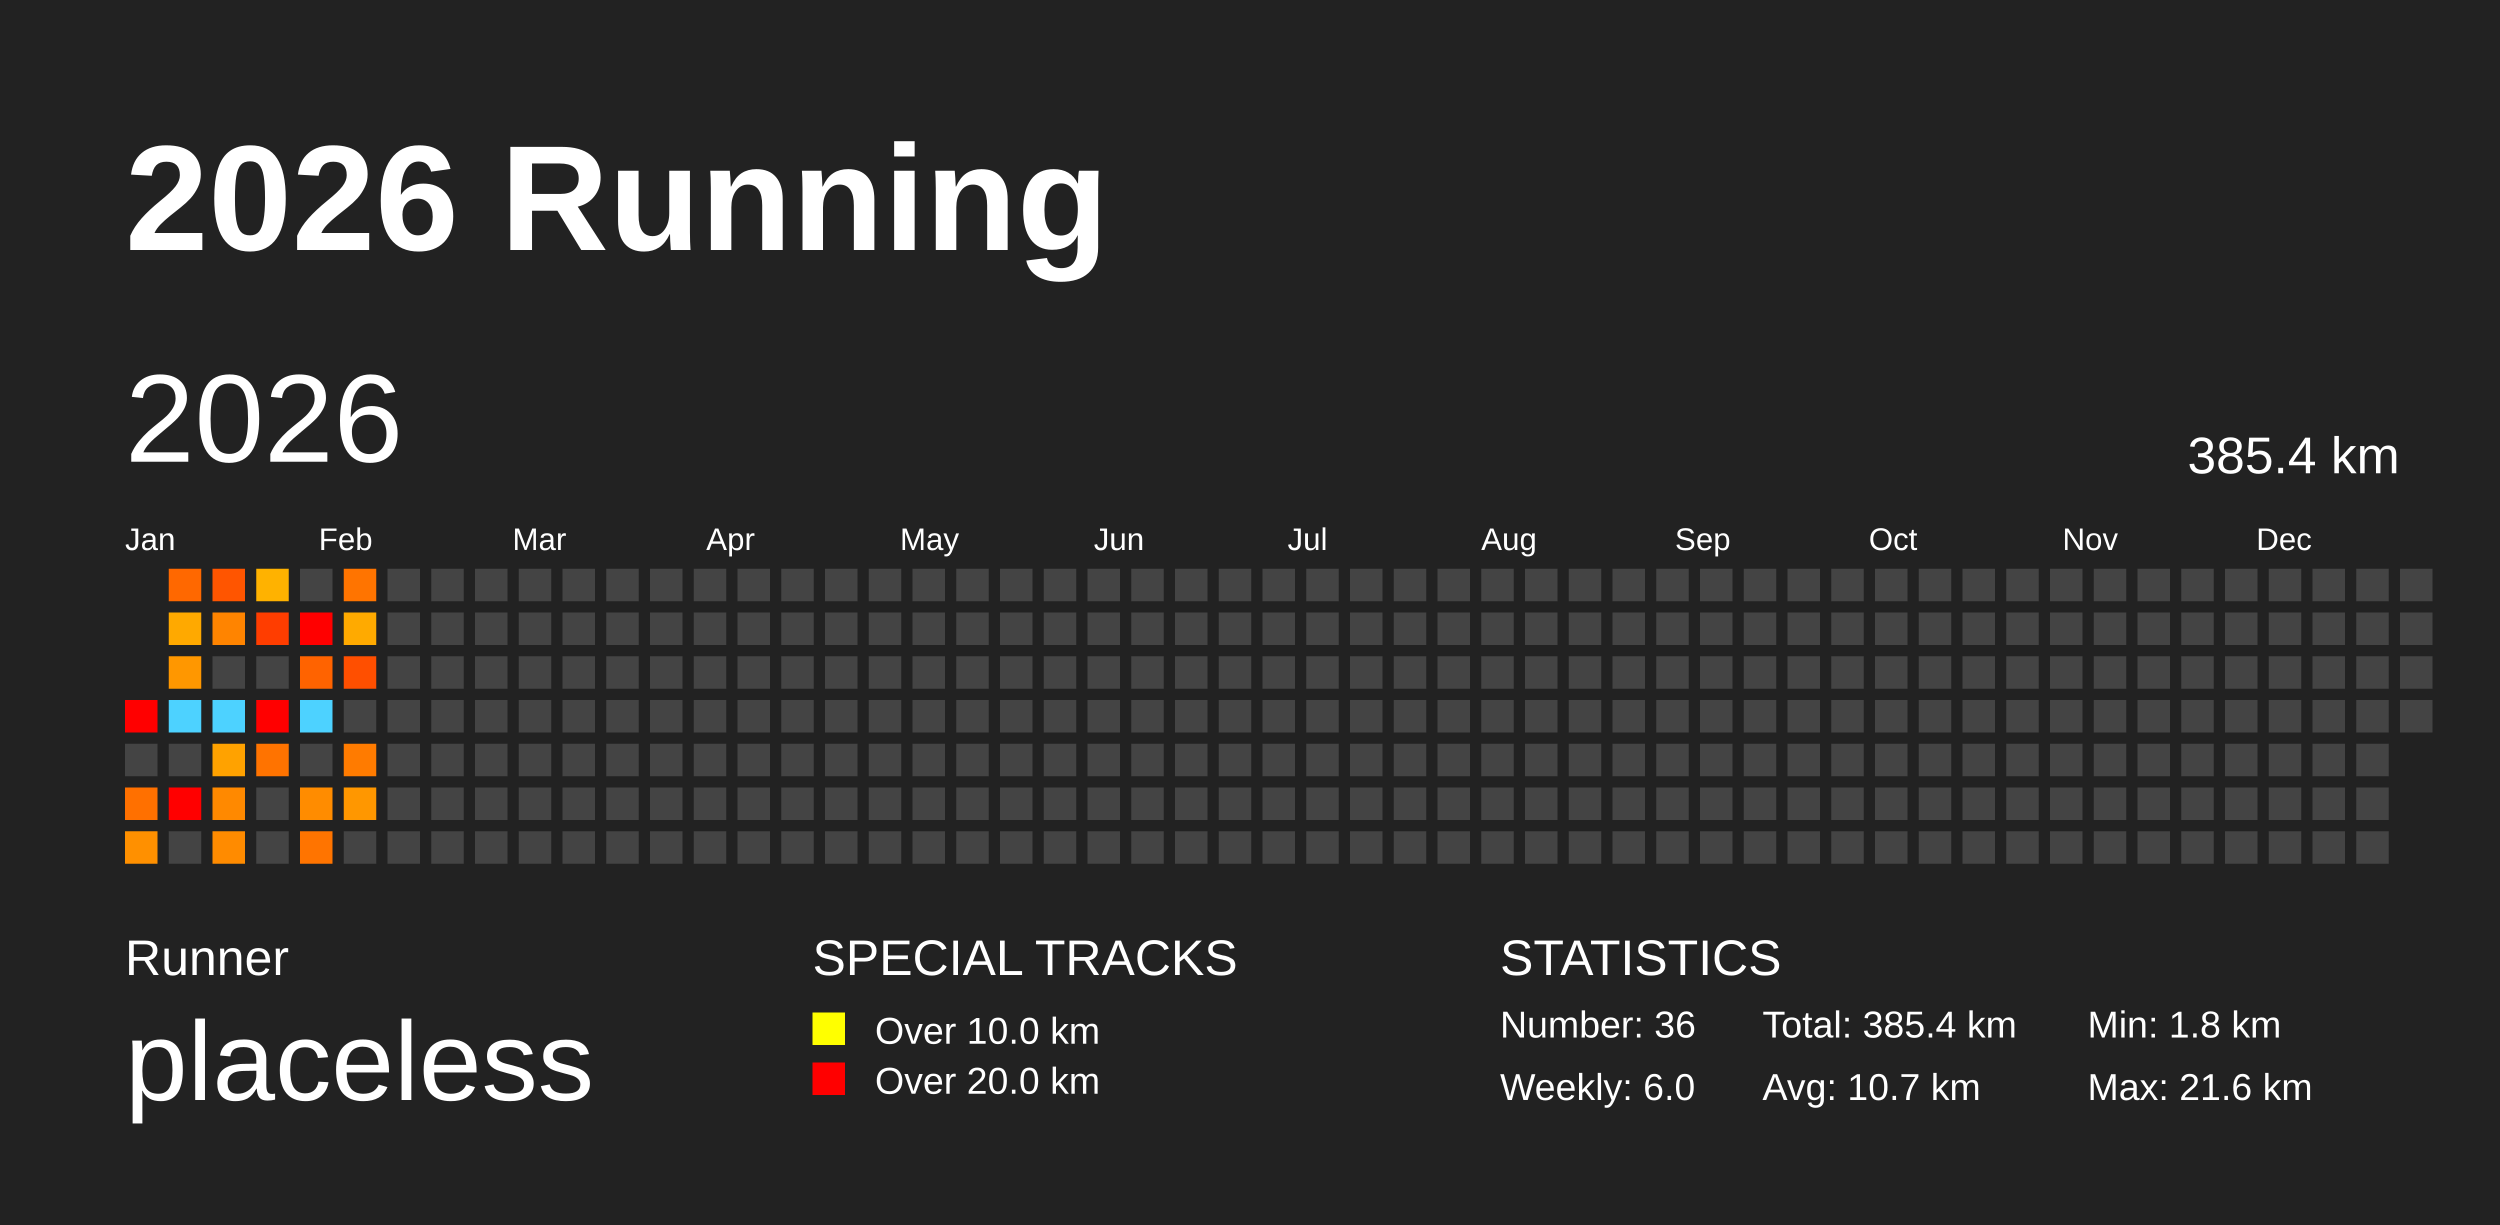
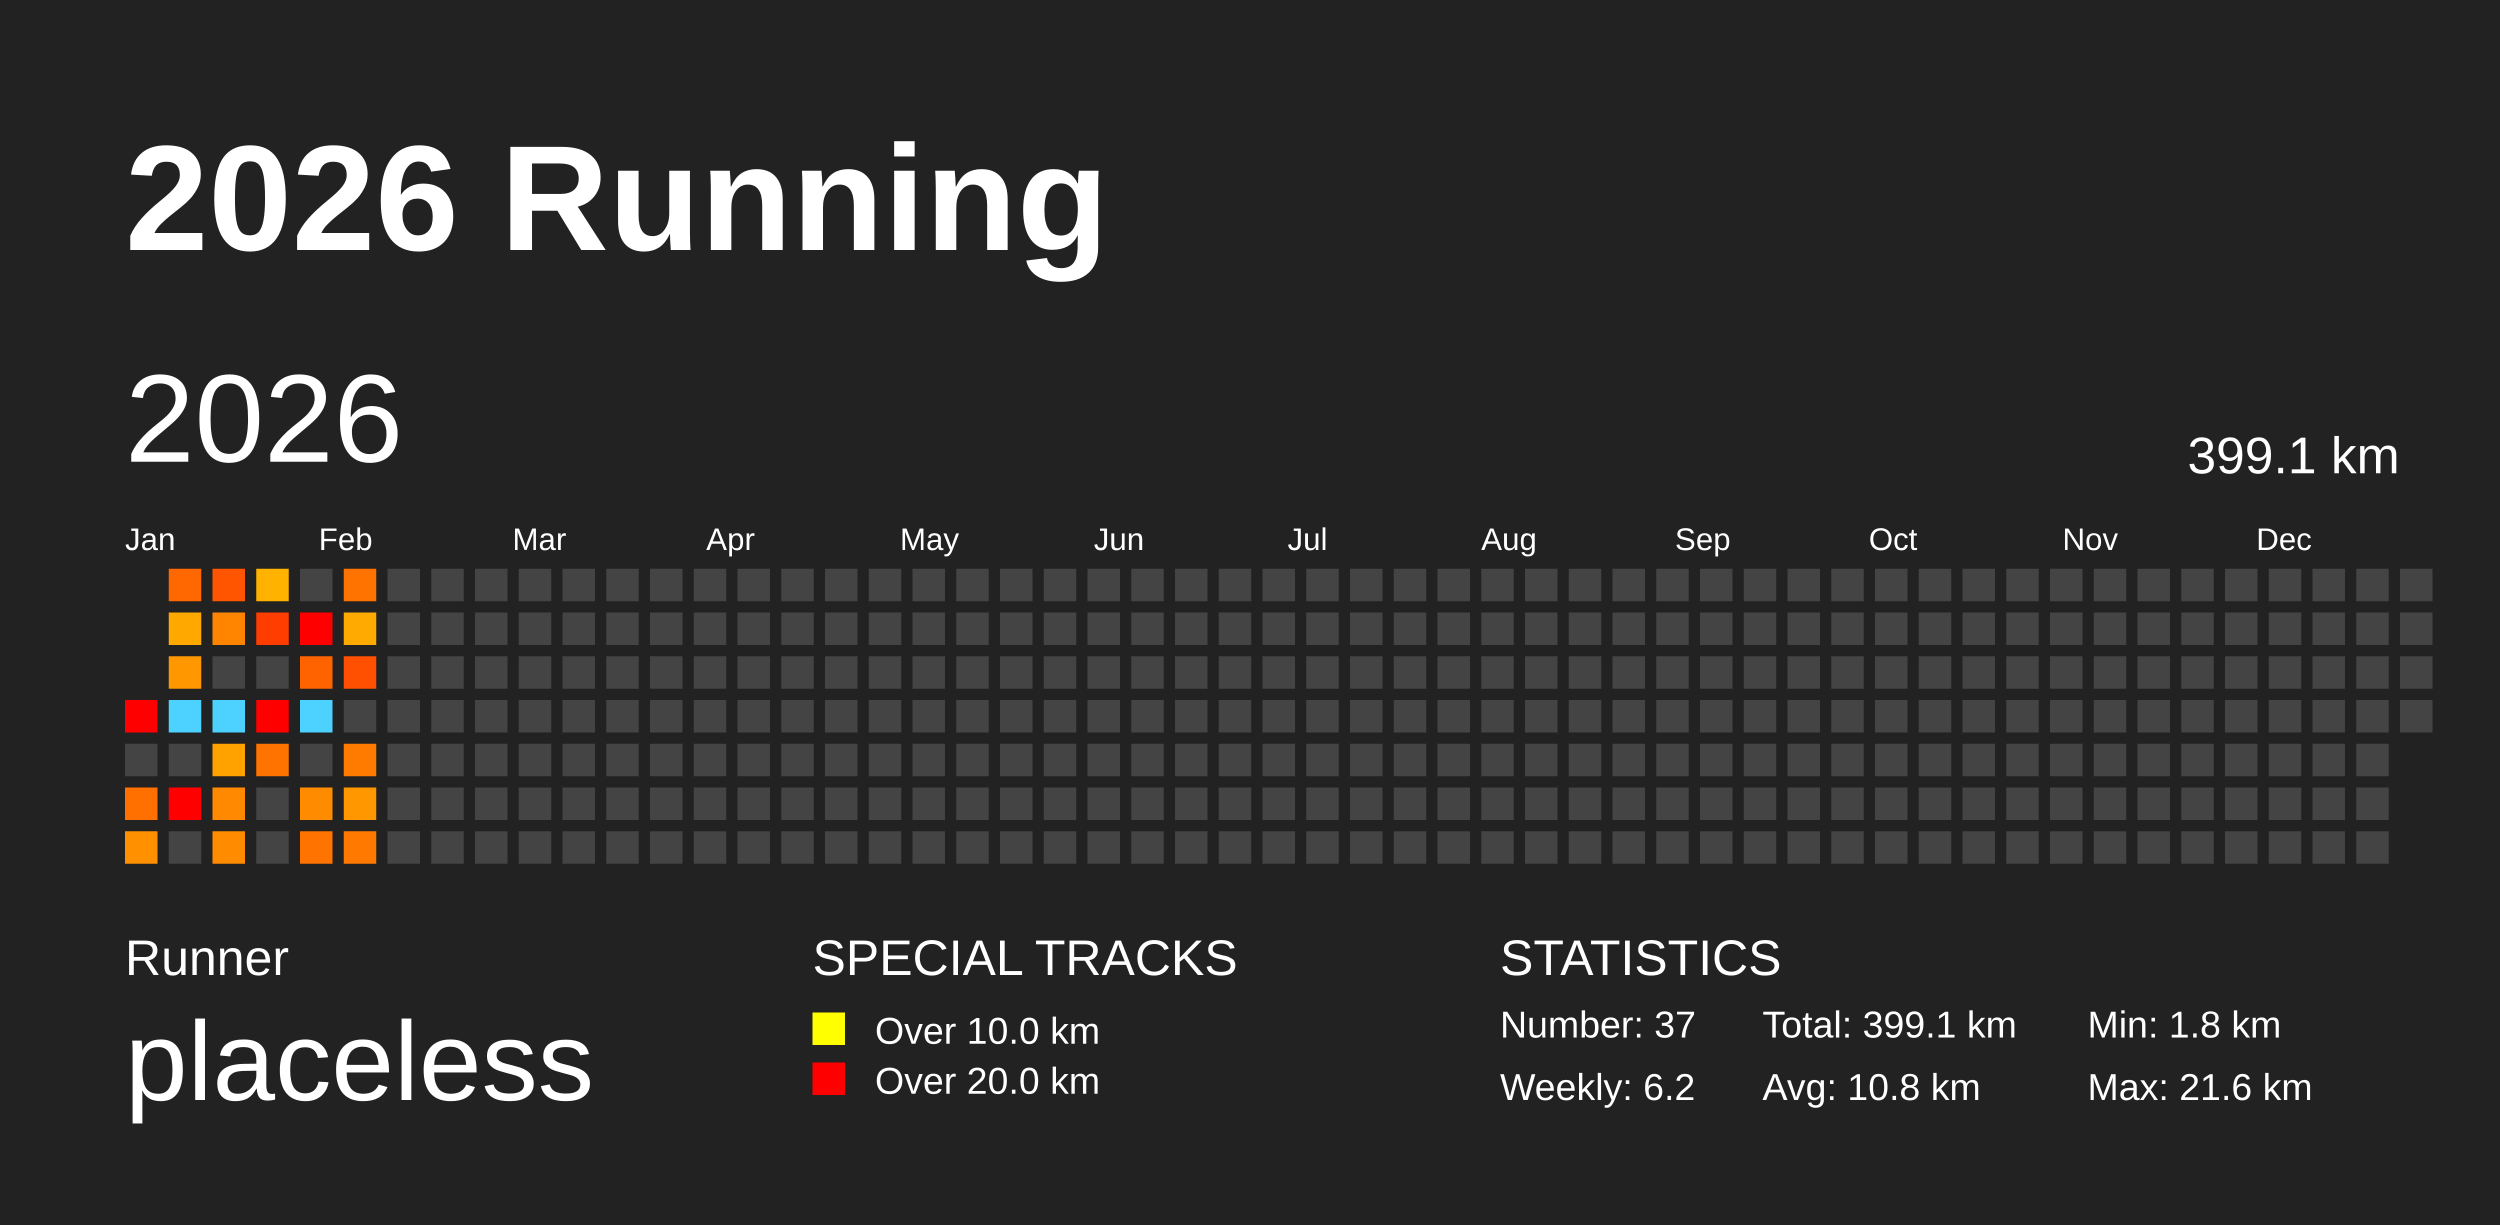
<svg xmlns="http://www.w3.org/2000/svg" baseProfile="full" height="98mm" version="1.1" viewBox="0,0,200,98" width="200mm">
  <defs />
  <rect fill="#222222" height="98" width="200" x="0" y="0" />
  <text fill="#FFFFFF" style="font-size:12px; font-family:Arial; font-weight:bold;" x="10" y="20">2026 Running</text>
  <text fill="#FFFFFF" style="font-size:4px; font-family:Arial" x="10" y="78">Runner</text>
  <text fill="#FFFFFF" style="font-size:9px; font-family:Arial" x="10" y="88">placeless</text>
  <text fill="#FFFFFF" style="font-size:4px; font-family:Arial" x="65" y="78">SPECIAL TRACKS</text>
  <rect fill="yellow" height="2.6" width="2.6" x="65" y="81" />
  <text fill="#FFFFFF" style="font-size:3px; font-family:Arial" x="70" y="83.5">Over 10.0 km</text>
  <rect fill="red" height="2.6" width="2.6" x="65" y="85" />
  <text fill="#FFFFFF" style="font-size:3px; font-family:Arial" x="70" y="87.5">Over 20.0 km</text>
  <text fill="#FFFFFF" style="font-size:4px; font-family:Arial" x="120" y="78">STATISTICS</text>
-   <text fill="#FFFFFF" style="font-size:3px; font-family:Arial" x="120" y="83">Number: 36</text>
-   <text fill="#FFFFFF" style="font-size:3px; font-family:Arial" x="120" y="88">Weekly: 6.0</text>
-   <text fill="#FFFFFF" style="font-size:3px; font-family:Arial" x="141" y="83">Total: 385.4 km</text>
-   <text fill="#FFFFFF" style="font-size:3px; font-family:Arial" x="141" y="88">Avg: 10.7 km</text>
+   <text fill="#FFFFFF" style="font-size:3px; font-family:Arial" x="120" y="83">Number: 37</text>
+   <text fill="#FFFFFF" style="font-size:3px; font-family:Arial" x="120" y="88">Weekly: 6.2</text>
+   <text fill="#FFFFFF" style="font-size:3px; font-family:Arial" x="141" y="83">Total: 399.1 km</text>
+   <text fill="#FFFFFF" style="font-size:3px; font-family:Arial" x="141" y="88">Avg: 10.8 km</text>
  <text fill="#FFFFFF" style="font-size:3px; font-family:Arial" x="167" y="83">Min: 1.8 km</text>
  <text fill="#FFFFFF" style="font-size:3px; font-family:Arial" x="167" y="88">Max: 21.6 km</text>
  <text dominant-baseline="hanging" fill="#FFFFFF" style="font-size:10.0px; font-family:Arial;" x="10" y="30">2026</text>
-   <text dominant-baseline="hanging" fill="#FFFFFF" style="font-size:4.125px; font-family:Arial;" x="175" y="35">385.4 km</text>
+   <text dominant-baseline="hanging" fill="#FFFFFF" style="font-size:4.125px; font-family:Arial;" x="175" y="35">399.1 km</text>
  <text fill="#FFFFFF" style="font-size:2.5px; font-family:Arial" x="10.0" y="44">Jan</text>
  <text fill="#FFFFFF" style="font-size:2.5px; font-family:Arial" x="25.5" y="44">Feb</text>
  <text fill="#FFFFFF" style="font-size:2.5px; font-family:Arial" x="41.0" y="44">Mar</text>
  <text fill="#FFFFFF" style="font-size:2.5px; font-family:Arial" x="56.5" y="44">Apr</text>
  <text fill="#FFFFFF" style="font-size:2.5px; font-family:Arial" x="72.0" y="44">May</text>
  <text fill="#FFFFFF" style="font-size:2.5px; font-family:Arial" x="87.5" y="44">Jun</text>
  <text fill="#FFFFFF" style="font-size:2.5px; font-family:Arial" x="103.0" y="44">Jul</text>
  <text fill="#FFFFFF" style="font-size:2.5px; font-family:Arial" x="118.5" y="44">Aug</text>
  <text fill="#FFFFFF" style="font-size:2.5px; font-family:Arial" x="134.0" y="44">Sep</text>
  <text fill="#FFFFFF" style="font-size:2.5px; font-family:Arial" x="149.5" y="44">Oct</text>
  <text fill="#FFFFFF" style="font-size:2.5px; font-family:Arial" x="165.0" y="44">Nov</text>
  <text fill="#FFFFFF" style="font-size:2.5px; font-family:Arial" x="180.5" y="44">Dec</text>
  <rect fill="red" height="2.6" width="2.6" x="10.0" y="56.0" />
  <rect fill="#444444" height="2.6" width="2.6" x="10.0" y="59.5" />
  <rect fill="#ff7000" height="2.6" width="2.6" x="10.0" y="63.0" />
  <rect fill="#ff9000" height="2.6" width="2.6" x="10.0" y="66.5" />
  <rect fill="#ff6800" height="2.6" width="2.6" x="13.5" y="45.5" />
  <rect fill="#ffa900" height="2.6" width="2.6" x="13.5" y="49.0" />
  <rect fill="#ff9700" height="2.6" width="2.6" x="13.5" y="52.5" />
  <rect fill="#4dd2ff" height="2.6" width="2.6" x="13.5" y="56.0" />
  <rect fill="#444444" height="2.6" width="2.6" x="13.5" y="59.5" />
  <rect fill="red" height="2.6" width="2.6" x="13.5" y="63.0" />
  <rect fill="#444444" height="2.6" width="2.6" x="13.5" y="66.5" />
  <rect fill="#ff5500" height="2.6" width="2.6" x="17.0" y="45.5" />
  <rect fill="#ff8400" height="2.6" width="2.6" x="17.0" y="49.0" />
  <rect fill="#444444" height="2.6" width="2.6" x="17.0" y="52.5" />
  <rect fill="#4dd2ff" height="2.6" width="2.6" x="17.0" y="56.0" />
  <rect fill="#ffa200" height="2.6" width="2.6" x="17.0" y="59.5" />
  <rect fill="#ff8900" height="2.6" width="2.6" x="17.0" y="63.0" />
  <rect fill="#ff8b00" height="2.6" width="2.6" x="17.0" y="66.5" />
  <rect fill="#ffb200" height="2.6" width="2.6" x="20.5" y="45.5" />
  <rect fill="#ff3d00" height="2.6" width="2.6" x="20.5" y="49.0" />
  <rect fill="#444444" height="2.6" width="2.6" x="20.5" y="52.5" />
  <rect fill="red" height="2.6" width="2.6" x="20.5" y="56.0" />
  <rect fill="#ff7300" height="2.6" width="2.6" x="20.5" y="59.5" />
  <rect fill="#444444" height="2.6" width="2.6" x="20.5" y="63.0" />
  <rect fill="#444444" height="2.6" width="2.6" x="20.5" y="66.5" />
  <rect fill="#444444" height="2.6" width="2.6" x="24.0" y="45.5" />
  <rect fill="red" height="2.6" width="2.6" x="24.0" y="49.0" />
  <rect fill="#ff6300" height="2.6" width="2.6" x="24.0" y="52.5" />
  <rect fill="#4dd2ff" height="2.6" width="2.6" x="24.0" y="56.0" />
  <rect fill="#444444" height="2.6" width="2.6" x="24.0" y="59.5" />
  <rect fill="#ff8c00" height="2.6" width="2.6" x="24.0" y="63.0" />
  <rect fill="#ff7400" height="2.6" width="2.6" x="24.0" y="66.5" />
  <rect fill="#ff7400" height="2.6" width="2.6" x="27.5" y="45.5" />
  <rect fill="#ffaa00" height="2.6" width="2.6" x="27.5" y="49.0" />
  <rect fill="#ff4f00" height="2.6" width="2.6" x="27.5" y="52.5" />
  <rect fill="#444444" height="2.6" width="2.6" x="27.5" y="56.0" />
  <rect fill="#ff7b00" height="2.6" width="2.6" x="27.5" y="59.5" />
  <rect fill="#ff9700" height="2.6" width="2.6" x="27.5" y="63.0" />
-   <rect fill="#444444" height="2.6" width="2.6" x="27.5" y="66.5" />
+   <rect fill="#ff7900" height="2.6" width="2.6" x="27.5" y="66.5" />
  <rect fill="#444444" height="2.6" width="2.6" x="31.0" y="45.5" />
  <rect fill="#444444" height="2.6" width="2.6" x="31.0" y="49.0" />
  <rect fill="#444444" height="2.6" width="2.6" x="31.0" y="52.5" />
  <rect fill="#444444" height="2.6" width="2.6" x="31.0" y="56.0" />
  <rect fill="#444444" height="2.6" width="2.6" x="31.0" y="59.5" />
  <rect fill="#444444" height="2.6" width="2.6" x="31.0" y="63.0" />
  <rect fill="#444444" height="2.6" width="2.6" x="31.0" y="66.5" />
  <rect fill="#444444" height="2.6" width="2.6" x="34.5" y="45.5" />
  <rect fill="#444444" height="2.6" width="2.6" x="34.5" y="49.0" />
  <rect fill="#444444" height="2.6" width="2.6" x="34.5" y="52.5" />
  <rect fill="#444444" height="2.6" width="2.6" x="34.5" y="56.0" />
  <rect fill="#444444" height="2.6" width="2.6" x="34.5" y="59.5" />
  <rect fill="#444444" height="2.6" width="2.6" x="34.5" y="63.0" />
  <rect fill="#444444" height="2.6" width="2.6" x="34.5" y="66.5" />
  <rect fill="#444444" height="2.6" width="2.6" x="38.0" y="45.5" />
  <rect fill="#444444" height="2.6" width="2.6" x="38.0" y="49.0" />
  <rect fill="#444444" height="2.6" width="2.6" x="38.0" y="52.5" />
  <rect fill="#444444" height="2.6" width="2.6" x="38.0" y="56.0" />
  <rect fill="#444444" height="2.6" width="2.6" x="38.0" y="59.5" />
  <rect fill="#444444" height="2.6" width="2.6" x="38.0" y="63.0" />
  <rect fill="#444444" height="2.6" width="2.6" x="38.0" y="66.5" />
  <rect fill="#444444" height="2.6" width="2.6" x="41.5" y="45.5" />
  <rect fill="#444444" height="2.6" width="2.6" x="41.5" y="49.0" />
  <rect fill="#444444" height="2.6" width="2.6" x="41.5" y="52.5" />
  <rect fill="#444444" height="2.6" width="2.6" x="41.5" y="56.0" />
  <rect fill="#444444" height="2.6" width="2.6" x="41.5" y="59.5" />
  <rect fill="#444444" height="2.6" width="2.6" x="41.5" y="63.0" />
  <rect fill="#444444" height="2.6" width="2.6" x="41.5" y="66.5" />
  <rect fill="#444444" height="2.6" width="2.6" x="45.0" y="45.5" />
  <rect fill="#444444" height="2.6" width="2.6" x="45.0" y="49.0" />
  <rect fill="#444444" height="2.6" width="2.6" x="45.0" y="52.5" />
  <rect fill="#444444" height="2.6" width="2.6" x="45.0" y="56.0" />
  <rect fill="#444444" height="2.6" width="2.6" x="45.0" y="59.5" />
  <rect fill="#444444" height="2.6" width="2.6" x="45.0" y="63.0" />
  <rect fill="#444444" height="2.6" width="2.6" x="45.0" y="66.5" />
  <rect fill="#444444" height="2.6" width="2.6" x="48.5" y="45.5" />
  <rect fill="#444444" height="2.6" width="2.6" x="48.5" y="49.0" />
  <rect fill="#444444" height="2.6" width="2.6" x="48.5" y="52.5" />
  <rect fill="#444444" height="2.6" width="2.6" x="48.5" y="56.0" />
  <rect fill="#444444" height="2.6" width="2.6" x="48.5" y="59.5" />
  <rect fill="#444444" height="2.6" width="2.6" x="48.5" y="63.0" />
  <rect fill="#444444" height="2.6" width="2.6" x="48.5" y="66.5" />
  <rect fill="#444444" height="2.6" width="2.6" x="52.0" y="45.5" />
  <rect fill="#444444" height="2.6" width="2.6" x="52.0" y="49.0" />
  <rect fill="#444444" height="2.6" width="2.6" x="52.0" y="52.5" />
  <rect fill="#444444" height="2.6" width="2.6" x="52.0" y="56.0" />
  <rect fill="#444444" height="2.6" width="2.6" x="52.0" y="59.5" />
  <rect fill="#444444" height="2.6" width="2.6" x="52.0" y="63.0" />
  <rect fill="#444444" height="2.6" width="2.6" x="52.0" y="66.5" />
  <rect fill="#444444" height="2.6" width="2.6" x="55.5" y="45.5" />
  <rect fill="#444444" height="2.6" width="2.6" x="55.5" y="49.0" />
  <rect fill="#444444" height="2.6" width="2.6" x="55.5" y="52.5" />
  <rect fill="#444444" height="2.6" width="2.6" x="55.5" y="56.0" />
  <rect fill="#444444" height="2.6" width="2.6" x="55.5" y="59.5" />
  <rect fill="#444444" height="2.6" width="2.6" x="55.5" y="63.0" />
  <rect fill="#444444" height="2.6" width="2.6" x="55.5" y="66.5" />
  <rect fill="#444444" height="2.6" width="2.6" x="59.0" y="45.5" />
  <rect fill="#444444" height="2.6" width="2.6" x="59.0" y="49.0" />
  <rect fill="#444444" height="2.6" width="2.6" x="59.0" y="52.5" />
  <rect fill="#444444" height="2.6" width="2.6" x="59.0" y="56.0" />
  <rect fill="#444444" height="2.6" width="2.6" x="59.0" y="59.5" />
  <rect fill="#444444" height="2.6" width="2.6" x="59.0" y="63.0" />
  <rect fill="#444444" height="2.6" width="2.6" x="59.0" y="66.5" />
  <rect fill="#444444" height="2.6" width="2.6" x="62.5" y="45.5" />
  <rect fill="#444444" height="2.6" width="2.6" x="62.5" y="49.0" />
  <rect fill="#444444" height="2.6" width="2.6" x="62.5" y="52.5" />
  <rect fill="#444444" height="2.6" width="2.6" x="62.5" y="56.0" />
  <rect fill="#444444" height="2.6" width="2.6" x="62.5" y="59.5" />
  <rect fill="#444444" height="2.6" width="2.6" x="62.5" y="63.0" />
  <rect fill="#444444" height="2.6" width="2.6" x="62.5" y="66.5" />
  <rect fill="#444444" height="2.6" width="2.6" x="66.0" y="45.5" />
  <rect fill="#444444" height="2.6" width="2.6" x="66.0" y="49.0" />
  <rect fill="#444444" height="2.6" width="2.6" x="66.0" y="52.5" />
  <rect fill="#444444" height="2.6" width="2.6" x="66.0" y="56.0" />
  <rect fill="#444444" height="2.6" width="2.6" x="66.0" y="59.5" />
  <rect fill="#444444" height="2.6" width="2.6" x="66.0" y="63.0" />
  <rect fill="#444444" height="2.6" width="2.6" x="66.0" y="66.5" />
  <rect fill="#444444" height="2.6" width="2.6" x="69.5" y="45.5" />
  <rect fill="#444444" height="2.6" width="2.6" x="69.5" y="49.0" />
  <rect fill="#444444" height="2.6" width="2.6" x="69.5" y="52.5" />
  <rect fill="#444444" height="2.6" width="2.6" x="69.5" y="56.0" />
  <rect fill="#444444" height="2.6" width="2.6" x="69.5" y="59.5" />
  <rect fill="#444444" height="2.6" width="2.6" x="69.5" y="63.0" />
  <rect fill="#444444" height="2.6" width="2.6" x="69.5" y="66.5" />
  <rect fill="#444444" height="2.6" width="2.6" x="73.0" y="45.5" />
  <rect fill="#444444" height="2.6" width="2.6" x="73.0" y="49.0" />
  <rect fill="#444444" height="2.6" width="2.6" x="73.0" y="52.5" />
  <rect fill="#444444" height="2.6" width="2.6" x="73.0" y="56.0" />
  <rect fill="#444444" height="2.6" width="2.6" x="73.0" y="59.5" />
  <rect fill="#444444" height="2.6" width="2.6" x="73.0" y="63.0" />
  <rect fill="#444444" height="2.6" width="2.6" x="73.0" y="66.5" />
  <rect fill="#444444" height="2.6" width="2.6" x="76.5" y="45.5" />
  <rect fill="#444444" height="2.6" width="2.6" x="76.5" y="49.0" />
  <rect fill="#444444" height="2.6" width="2.6" x="76.5" y="52.5" />
  <rect fill="#444444" height="2.6" width="2.6" x="76.5" y="56.0" />
  <rect fill="#444444" height="2.6" width="2.6" x="76.5" y="59.5" />
  <rect fill="#444444" height="2.6" width="2.6" x="76.5" y="63.0" />
  <rect fill="#444444" height="2.6" width="2.6" x="76.5" y="66.5" />
  <rect fill="#444444" height="2.6" width="2.6" x="80.0" y="45.5" />
  <rect fill="#444444" height="2.6" width="2.6" x="80.0" y="49.0" />
  <rect fill="#444444" height="2.6" width="2.6" x="80.0" y="52.5" />
  <rect fill="#444444" height="2.6" width="2.6" x="80.0" y="56.0" />
  <rect fill="#444444" height="2.6" width="2.6" x="80.0" y="59.5" />
  <rect fill="#444444" height="2.6" width="2.6" x="80.0" y="63.0" />
  <rect fill="#444444" height="2.6" width="2.6" x="80.0" y="66.5" />
  <rect fill="#444444" height="2.6" width="2.6" x="83.5" y="45.5" />
  <rect fill="#444444" height="2.6" width="2.6" x="83.5" y="49.0" />
  <rect fill="#444444" height="2.6" width="2.6" x="83.5" y="52.5" />
  <rect fill="#444444" height="2.6" width="2.6" x="83.5" y="56.0" />
  <rect fill="#444444" height="2.6" width="2.6" x="83.5" y="59.5" />
  <rect fill="#444444" height="2.6" width="2.6" x="83.5" y="63.0" />
  <rect fill="#444444" height="2.6" width="2.6" x="83.5" y="66.5" />
  <rect fill="#444444" height="2.6" width="2.6" x="87.0" y="45.5" />
  <rect fill="#444444" height="2.6" width="2.6" x="87.0" y="49.0" />
  <rect fill="#444444" height="2.6" width="2.6" x="87.0" y="52.5" />
  <rect fill="#444444" height="2.6" width="2.6" x="87.0" y="56.0" />
  <rect fill="#444444" height="2.6" width="2.6" x="87.0" y="59.5" />
  <rect fill="#444444" height="2.6" width="2.6" x="87.0" y="63.0" />
  <rect fill="#444444" height="2.6" width="2.6" x="87.0" y="66.5" />
  <rect fill="#444444" height="2.6" width="2.6" x="90.5" y="45.5" />
  <rect fill="#444444" height="2.6" width="2.6" x="90.5" y="49.0" />
  <rect fill="#444444" height="2.6" width="2.6" x="90.5" y="52.5" />
  <rect fill="#444444" height="2.6" width="2.6" x="90.5" y="56.0" />
  <rect fill="#444444" height="2.6" width="2.6" x="90.5" y="59.5" />
  <rect fill="#444444" height="2.6" width="2.6" x="90.5" y="63.0" />
  <rect fill="#444444" height="2.6" width="2.6" x="90.5" y="66.5" />
  <rect fill="#444444" height="2.6" width="2.6" x="94.0" y="45.5" />
  <rect fill="#444444" height="2.6" width="2.6" x="94.0" y="49.0" />
  <rect fill="#444444" height="2.6" width="2.6" x="94.0" y="52.5" />
  <rect fill="#444444" height="2.6" width="2.6" x="94.0" y="56.0" />
  <rect fill="#444444" height="2.6" width="2.6" x="94.0" y="59.5" />
  <rect fill="#444444" height="2.6" width="2.6" x="94.0" y="63.0" />
  <rect fill="#444444" height="2.6" width="2.6" x="94.0" y="66.5" />
  <rect fill="#444444" height="2.6" width="2.6" x="97.5" y="45.5" />
  <rect fill="#444444" height="2.6" width="2.6" x="97.5" y="49.0" />
  <rect fill="#444444" height="2.6" width="2.6" x="97.5" y="52.5" />
  <rect fill="#444444" height="2.6" width="2.6" x="97.5" y="56.0" />
  <rect fill="#444444" height="2.6" width="2.6" x="97.5" y="59.5" />
  <rect fill="#444444" height="2.6" width="2.6" x="97.5" y="63.0" />
  <rect fill="#444444" height="2.6" width="2.6" x="97.5" y="66.5" />
  <rect fill="#444444" height="2.6" width="2.6" x="101.0" y="45.5" />
  <rect fill="#444444" height="2.6" width="2.6" x="101.0" y="49.0" />
  <rect fill="#444444" height="2.6" width="2.6" x="101.0" y="52.5" />
  <rect fill="#444444" height="2.6" width="2.6" x="101.0" y="56.0" />
  <rect fill="#444444" height="2.6" width="2.6" x="101.0" y="59.5" />
  <rect fill="#444444" height="2.6" width="2.6" x="101.0" y="63.0" />
  <rect fill="#444444" height="2.6" width="2.6" x="101.0" y="66.5" />
  <rect fill="#444444" height="2.6" width="2.6" x="104.5" y="45.5" />
  <rect fill="#444444" height="2.6" width="2.6" x="104.5" y="49.0" />
  <rect fill="#444444" height="2.6" width="2.6" x="104.5" y="52.5" />
  <rect fill="#444444" height="2.6" width="2.6" x="104.5" y="56.0" />
  <rect fill="#444444" height="2.6" width="2.6" x="104.5" y="59.5" />
  <rect fill="#444444" height="2.6" width="2.6" x="104.5" y="63.0" />
  <rect fill="#444444" height="2.6" width="2.6" x="104.5" y="66.5" />
  <rect fill="#444444" height="2.6" width="2.6" x="108.0" y="45.5" />
  <rect fill="#444444" height="2.6" width="2.6" x="108.0" y="49.0" />
  <rect fill="#444444" height="2.6" width="2.6" x="108.0" y="52.5" />
  <rect fill="#444444" height="2.6" width="2.6" x="108.0" y="56.0" />
  <rect fill="#444444" height="2.6" width="2.6" x="108.0" y="59.5" />
  <rect fill="#444444" height="2.6" width="2.6" x="108.0" y="63.0" />
  <rect fill="#444444" height="2.6" width="2.6" x="108.0" y="66.5" />
  <rect fill="#444444" height="2.6" width="2.6" x="111.5" y="45.5" />
  <rect fill="#444444" height="2.6" width="2.6" x="111.5" y="49.0" />
  <rect fill="#444444" height="2.6" width="2.6" x="111.5" y="52.5" />
  <rect fill="#444444" height="2.6" width="2.6" x="111.5" y="56.0" />
  <rect fill="#444444" height="2.6" width="2.6" x="111.5" y="59.5" />
  <rect fill="#444444" height="2.6" width="2.6" x="111.5" y="63.0" />
  <rect fill="#444444" height="2.6" width="2.6" x="111.5" y="66.5" />
  <rect fill="#444444" height="2.6" width="2.6" x="115.0" y="45.5" />
  <rect fill="#444444" height="2.6" width="2.6" x="115.0" y="49.0" />
  <rect fill="#444444" height="2.6" width="2.6" x="115.0" y="52.5" />
  <rect fill="#444444" height="2.6" width="2.6" x="115.0" y="56.0" />
  <rect fill="#444444" height="2.6" width="2.6" x="115.0" y="59.5" />
  <rect fill="#444444" height="2.6" width="2.6" x="115.0" y="63.0" />
  <rect fill="#444444" height="2.6" width="2.6" x="115.0" y="66.5" />
  <rect fill="#444444" height="2.6" width="2.6" x="118.5" y="45.5" />
  <rect fill="#444444" height="2.6" width="2.6" x="118.5" y="49.0" />
  <rect fill="#444444" height="2.6" width="2.6" x="118.5" y="52.5" />
  <rect fill="#444444" height="2.6" width="2.6" x="118.5" y="56.0" />
  <rect fill="#444444" height="2.6" width="2.6" x="118.5" y="59.5" />
  <rect fill="#444444" height="2.6" width="2.6" x="118.5" y="63.0" />
  <rect fill="#444444" height="2.6" width="2.6" x="118.5" y="66.5" />
  <rect fill="#444444" height="2.6" width="2.6" x="122.0" y="45.5" />
  <rect fill="#444444" height="2.6" width="2.6" x="122.0" y="49.0" />
  <rect fill="#444444" height="2.6" width="2.6" x="122.0" y="52.5" />
  <rect fill="#444444" height="2.6" width="2.6" x="122.0" y="56.0" />
  <rect fill="#444444" height="2.6" width="2.6" x="122.0" y="59.5" />
  <rect fill="#444444" height="2.6" width="2.6" x="122.0" y="63.0" />
  <rect fill="#444444" height="2.6" width="2.6" x="122.0" y="66.5" />
  <rect fill="#444444" height="2.6" width="2.6" x="125.5" y="45.5" />
  <rect fill="#444444" height="2.6" width="2.6" x="125.5" y="49.0" />
  <rect fill="#444444" height="2.6" width="2.6" x="125.5" y="52.5" />
  <rect fill="#444444" height="2.6" width="2.6" x="125.5" y="56.0" />
  <rect fill="#444444" height="2.6" width="2.6" x="125.5" y="59.5" />
  <rect fill="#444444" height="2.6" width="2.6" x="125.5" y="63.0" />
  <rect fill="#444444" height="2.6" width="2.6" x="125.5" y="66.5" />
  <rect fill="#444444" height="2.6" width="2.6" x="129.0" y="45.5" />
  <rect fill="#444444" height="2.6" width="2.6" x="129.0" y="49.0" />
  <rect fill="#444444" height="2.6" width="2.6" x="129.0" y="52.5" />
  <rect fill="#444444" height="2.6" width="2.6" x="129.0" y="56.0" />
  <rect fill="#444444" height="2.6" width="2.6" x="129.0" y="59.5" />
  <rect fill="#444444" height="2.6" width="2.6" x="129.0" y="63.0" />
  <rect fill="#444444" height="2.6" width="2.6" x="129.0" y="66.5" />
  <rect fill="#444444" height="2.6" width="2.6" x="132.5" y="45.5" />
  <rect fill="#444444" height="2.6" width="2.6" x="132.5" y="49.0" />
  <rect fill="#444444" height="2.6" width="2.6" x="132.5" y="52.5" />
  <rect fill="#444444" height="2.6" width="2.6" x="132.5" y="56.0" />
  <rect fill="#444444" height="2.6" width="2.6" x="132.5" y="59.5" />
  <rect fill="#444444" height="2.6" width="2.6" x="132.5" y="63.0" />
  <rect fill="#444444" height="2.6" width="2.6" x="132.5" y="66.5" />
  <rect fill="#444444" height="2.6" width="2.6" x="136.0" y="45.5" />
  <rect fill="#444444" height="2.6" width="2.6" x="136.0" y="49.0" />
  <rect fill="#444444" height="2.6" width="2.6" x="136.0" y="52.5" />
  <rect fill="#444444" height="2.6" width="2.6" x="136.0" y="56.0" />
  <rect fill="#444444" height="2.6" width="2.6" x="136.0" y="59.5" />
  <rect fill="#444444" height="2.6" width="2.6" x="136.0" y="63.0" />
  <rect fill="#444444" height="2.6" width="2.6" x="136.0" y="66.5" />
  <rect fill="#444444" height="2.6" width="2.6" x="139.5" y="45.5" />
  <rect fill="#444444" height="2.6" width="2.6" x="139.5" y="49.0" />
  <rect fill="#444444" height="2.6" width="2.6" x="139.5" y="52.5" />
  <rect fill="#444444" height="2.6" width="2.6" x="139.5" y="56.0" />
  <rect fill="#444444" height="2.6" width="2.6" x="139.5" y="59.5" />
  <rect fill="#444444" height="2.6" width="2.6" x="139.5" y="63.0" />
  <rect fill="#444444" height="2.6" width="2.6" x="139.5" y="66.5" />
  <rect fill="#444444" height="2.6" width="2.6" x="143.0" y="45.5" />
  <rect fill="#444444" height="2.6" width="2.6" x="143.0" y="49.0" />
  <rect fill="#444444" height="2.6" width="2.6" x="143.0" y="52.5" />
  <rect fill="#444444" height="2.6" width="2.6" x="143.0" y="56.0" />
  <rect fill="#444444" height="2.6" width="2.6" x="143.0" y="59.5" />
  <rect fill="#444444" height="2.6" width="2.6" x="143.0" y="63.0" />
  <rect fill="#444444" height="2.6" width="2.6" x="143.0" y="66.5" />
  <rect fill="#444444" height="2.6" width="2.6" x="146.5" y="45.5" />
  <rect fill="#444444" height="2.6" width="2.6" x="146.5" y="49.0" />
  <rect fill="#444444" height="2.6" width="2.6" x="146.5" y="52.5" />
  <rect fill="#444444" height="2.6" width="2.6" x="146.5" y="56.0" />
  <rect fill="#444444" height="2.6" width="2.6" x="146.5" y="59.5" />
  <rect fill="#444444" height="2.6" width="2.6" x="146.5" y="63.0" />
  <rect fill="#444444" height="2.6" width="2.6" x="146.5" y="66.5" />
  <rect fill="#444444" height="2.6" width="2.6" x="150.0" y="45.5" />
  <rect fill="#444444" height="2.6" width="2.6" x="150.0" y="49.0" />
  <rect fill="#444444" height="2.6" width="2.6" x="150.0" y="52.5" />
  <rect fill="#444444" height="2.6" width="2.6" x="150.0" y="56.0" />
  <rect fill="#444444" height="2.6" width="2.6" x="150.0" y="59.5" />
  <rect fill="#444444" height="2.6" width="2.6" x="150.0" y="63.0" />
  <rect fill="#444444" height="2.6" width="2.6" x="150.0" y="66.5" />
  <rect fill="#444444" height="2.6" width="2.6" x="153.5" y="45.5" />
  <rect fill="#444444" height="2.6" width="2.6" x="153.5" y="49.0" />
  <rect fill="#444444" height="2.6" width="2.6" x="153.5" y="52.5" />
  <rect fill="#444444" height="2.6" width="2.6" x="153.5" y="56.0" />
  <rect fill="#444444" height="2.6" width="2.6" x="153.5" y="59.5" />
  <rect fill="#444444" height="2.6" width="2.6" x="153.5" y="63.0" />
  <rect fill="#444444" height="2.6" width="2.6" x="153.5" y="66.5" />
  <rect fill="#444444" height="2.6" width="2.6" x="157.0" y="45.5" />
  <rect fill="#444444" height="2.6" width="2.6" x="157.0" y="49.0" />
  <rect fill="#444444" height="2.6" width="2.6" x="157.0" y="52.5" />
  <rect fill="#444444" height="2.6" width="2.6" x="157.0" y="56.0" />
  <rect fill="#444444" height="2.6" width="2.6" x="157.0" y="59.5" />
  <rect fill="#444444" height="2.6" width="2.6" x="157.0" y="63.0" />
  <rect fill="#444444" height="2.6" width="2.6" x="157.0" y="66.5" />
  <rect fill="#444444" height="2.6" width="2.6" x="160.5" y="45.5" />
  <rect fill="#444444" height="2.6" width="2.6" x="160.5" y="49.0" />
  <rect fill="#444444" height="2.6" width="2.6" x="160.5" y="52.5" />
  <rect fill="#444444" height="2.6" width="2.6" x="160.5" y="56.0" />
  <rect fill="#444444" height="2.6" width="2.6" x="160.5" y="59.5" />
  <rect fill="#444444" height="2.6" width="2.6" x="160.5" y="63.0" />
  <rect fill="#444444" height="2.6" width="2.6" x="160.5" y="66.5" />
  <rect fill="#444444" height="2.6" width="2.6" x="164.0" y="45.5" />
  <rect fill="#444444" height="2.6" width="2.6" x="164.0" y="49.0" />
  <rect fill="#444444" height="2.6" width="2.6" x="164.0" y="52.5" />
  <rect fill="#444444" height="2.6" width="2.6" x="164.0" y="56.0" />
  <rect fill="#444444" height="2.6" width="2.6" x="164.0" y="59.5" />
  <rect fill="#444444" height="2.6" width="2.6" x="164.0" y="63.0" />
  <rect fill="#444444" height="2.6" width="2.6" x="164.0" y="66.5" />
  <rect fill="#444444" height="2.6" width="2.6" x="167.5" y="45.5" />
  <rect fill="#444444" height="2.6" width="2.6" x="167.5" y="49.0" />
  <rect fill="#444444" height="2.6" width="2.6" x="167.5" y="52.5" />
  <rect fill="#444444" height="2.6" width="2.6" x="167.5" y="56.0" />
  <rect fill="#444444" height="2.6" width="2.6" x="167.5" y="59.5" />
  <rect fill="#444444" height="2.6" width="2.6" x="167.5" y="63.0" />
  <rect fill="#444444" height="2.6" width="2.6" x="167.5" y="66.5" />
  <rect fill="#444444" height="2.6" width="2.6" x="171.0" y="45.5" />
  <rect fill="#444444" height="2.6" width="2.6" x="171.0" y="49.0" />
  <rect fill="#444444" height="2.6" width="2.6" x="171.0" y="52.5" />
  <rect fill="#444444" height="2.6" width="2.6" x="171.0" y="56.0" />
  <rect fill="#444444" height="2.6" width="2.6" x="171.0" y="59.5" />
  <rect fill="#444444" height="2.6" width="2.6" x="171.0" y="63.0" />
  <rect fill="#444444" height="2.6" width="2.6" x="171.0" y="66.5" />
  <rect fill="#444444" height="2.6" width="2.6" x="174.5" y="45.5" />
  <rect fill="#444444" height="2.6" width="2.6" x="174.5" y="49.0" />
  <rect fill="#444444" height="2.6" width="2.6" x="174.5" y="52.5" />
  <rect fill="#444444" height="2.6" width="2.6" x="174.5" y="56.0" />
  <rect fill="#444444" height="2.6" width="2.6" x="174.5" y="59.5" />
  <rect fill="#444444" height="2.6" width="2.6" x="174.5" y="63.0" />
  <rect fill="#444444" height="2.6" width="2.6" x="174.5" y="66.5" />
  <rect fill="#444444" height="2.6" width="2.6" x="178.0" y="45.5" />
  <rect fill="#444444" height="2.6" width="2.6" x="178.0" y="49.0" />
  <rect fill="#444444" height="2.6" width="2.6" x="178.0" y="52.5" />
  <rect fill="#444444" height="2.6" width="2.6" x="178.0" y="56.0" />
  <rect fill="#444444" height="2.6" width="2.6" x="178.0" y="59.5" />
  <rect fill="#444444" height="2.6" width="2.6" x="178.0" y="63.0" />
  <rect fill="#444444" height="2.6" width="2.6" x="178.0" y="66.5" />
  <rect fill="#444444" height="2.6" width="2.6" x="181.5" y="45.5" />
  <rect fill="#444444" height="2.6" width="2.6" x="181.5" y="49.0" />
  <rect fill="#444444" height="2.6" width="2.6" x="181.5" y="52.5" />
  <rect fill="#444444" height="2.6" width="2.6" x="181.5" y="56.0" />
  <rect fill="#444444" height="2.6" width="2.6" x="181.5" y="59.5" />
  <rect fill="#444444" height="2.6" width="2.6" x="181.5" y="63.0" />
  <rect fill="#444444" height="2.6" width="2.6" x="181.5" y="66.5" />
  <rect fill="#444444" height="2.6" width="2.6" x="185.0" y="45.5" />
  <rect fill="#444444" height="2.6" width="2.6" x="185.0" y="49.0" />
  <rect fill="#444444" height="2.6" width="2.6" x="185.0" y="52.5" />
  <rect fill="#444444" height="2.6" width="2.6" x="185.0" y="56.0" />
  <rect fill="#444444" height="2.6" width="2.6" x="185.0" y="59.5" />
  <rect fill="#444444" height="2.6" width="2.6" x="185.0" y="63.0" />
  <rect fill="#444444" height="2.6" width="2.6" x="185.0" y="66.5" />
  <rect fill="#444444" height="2.6" width="2.6" x="188.5" y="45.5" />
  <rect fill="#444444" height="2.6" width="2.6" x="188.5" y="49.0" />
  <rect fill="#444444" height="2.6" width="2.6" x="188.5" y="52.5" />
  <rect fill="#444444" height="2.6" width="2.6" x="188.5" y="56.0" />
  <rect fill="#444444" height="2.6" width="2.6" x="188.5" y="59.5" />
  <rect fill="#444444" height="2.6" width="2.6" x="188.5" y="63.0" />
  <rect fill="#444444" height="2.6" width="2.6" x="188.5" y="66.5" />
  <rect fill="#444444" height="2.6" width="2.6" x="192.0" y="45.5" />
  <rect fill="#444444" height="2.6" width="2.6" x="192.0" y="49.0" />
  <rect fill="#444444" height="2.6" width="2.6" x="192.0" y="52.5" />
  <rect fill="#444444" height="2.6" width="2.6" x="192.0" y="56.0" />
</svg>
